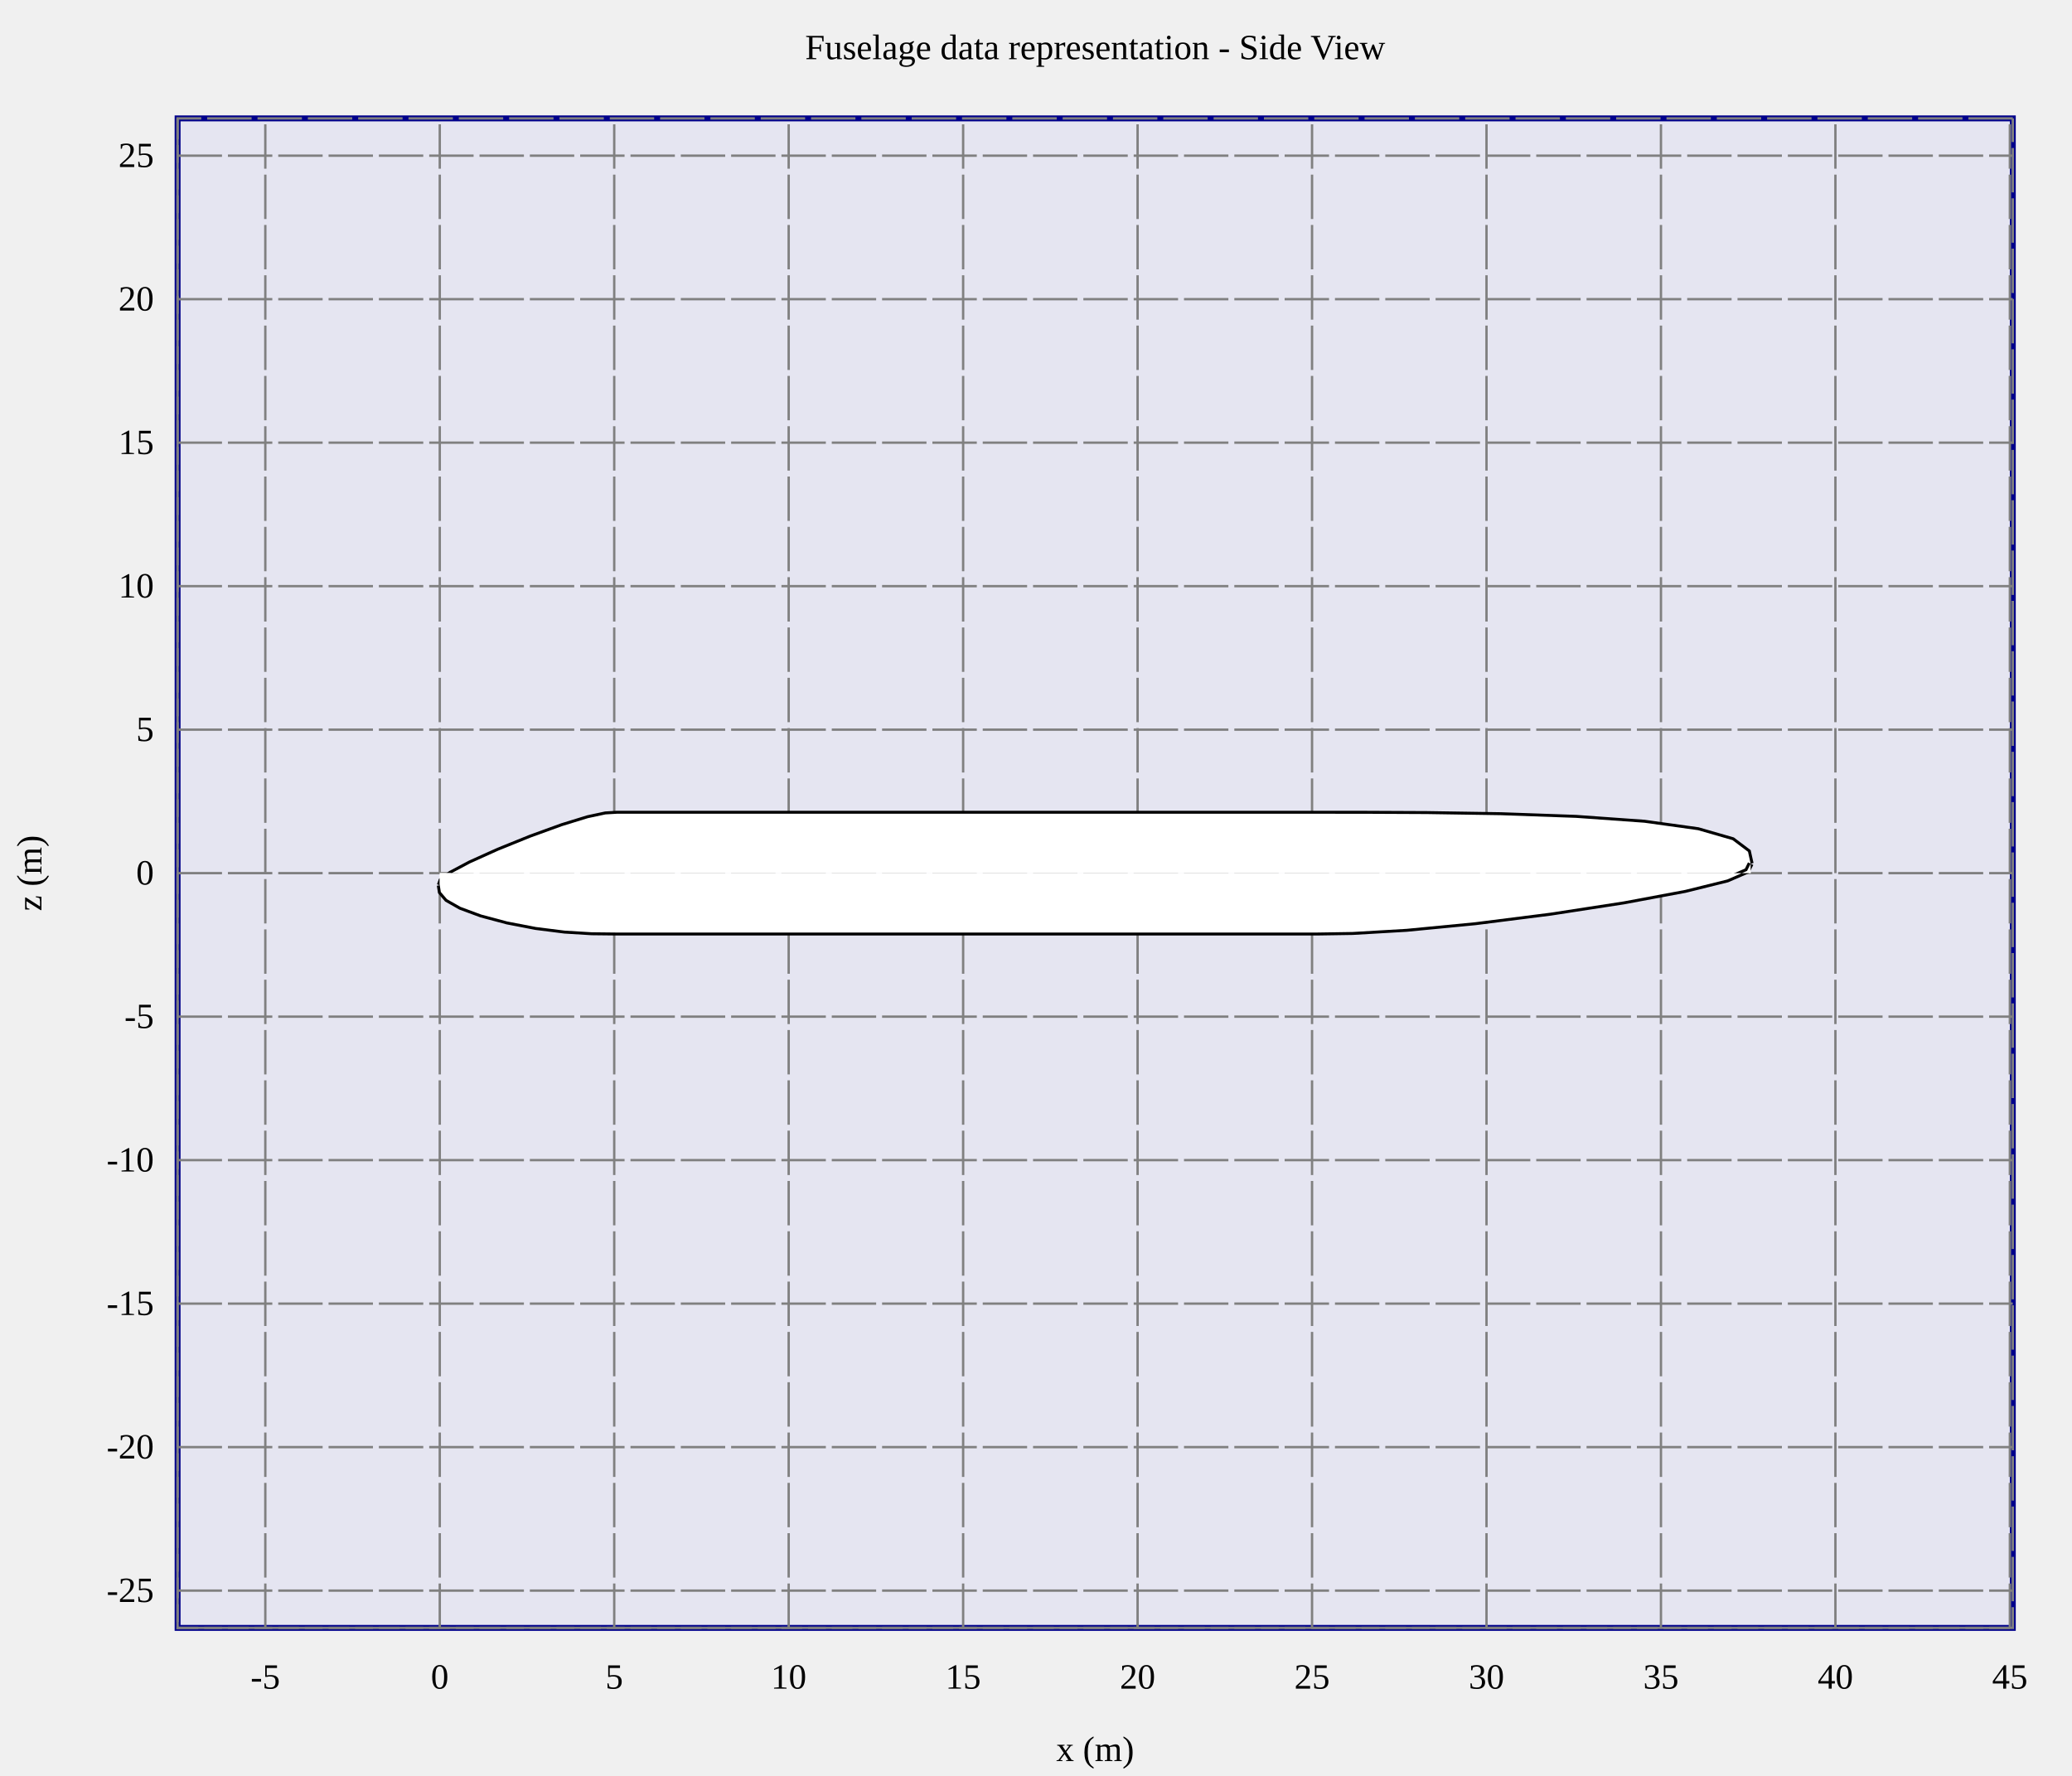
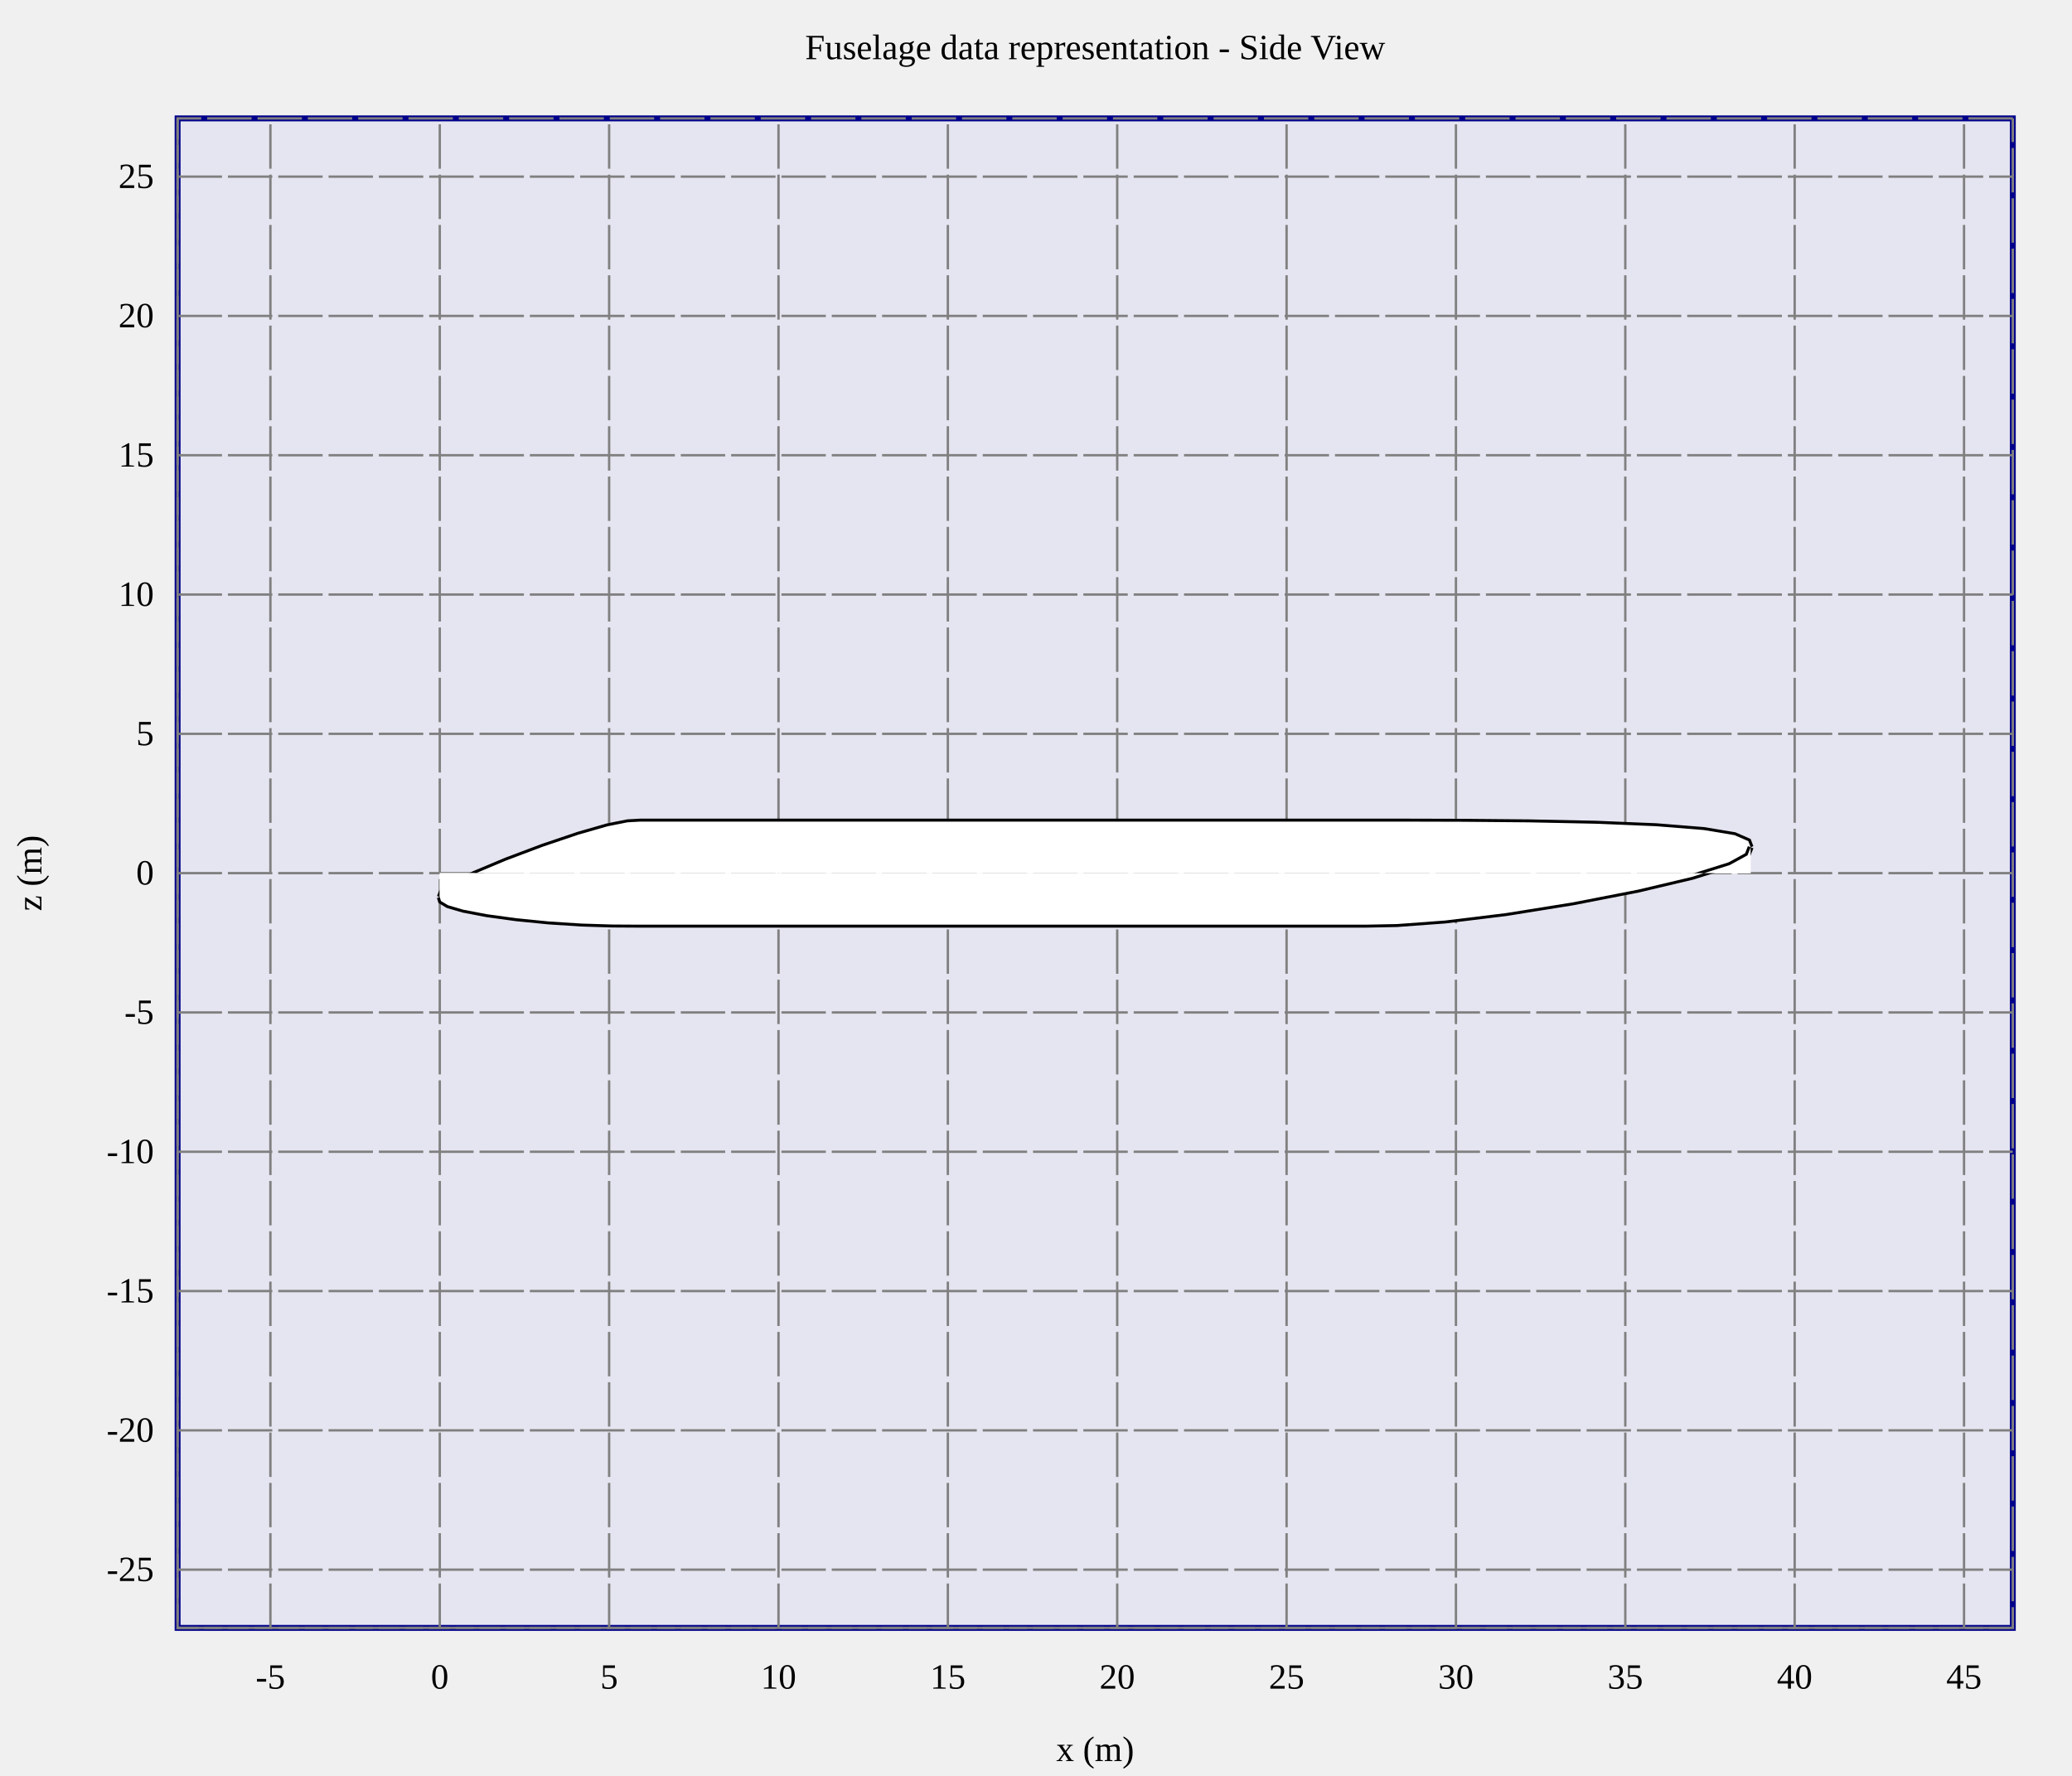
<svg xmlns="http://www.w3.org/2000/svg" id="svg" class="svg" width="700" height="600">
  <g id="page" width="700" height="600">
    <g id="graph" transform="translate(60,40)">
      <rect width="620" height="510" fill="blue" opacity="0.05" />
      <rect width="620" height="510" fill="none" opacity="1.0" style="stroke: darkblue; stroke-width: 2px;" />
      <g id="xAxis" class="axis" transform="translate(0,510)">
-         <g class="tick" transform="translate(29.63383,0)" style="opacity: 1;">
+         <g class="tick" transform="translate(31.35474,0)" style="opacity: 1;">
          <line y2="-510" x2="0" style="fill: none; stroke: rgb(128, 128, 128); stroke-width: 0.8px; stroke-dasharray: 15px, 2px; font-style: normal; font-variant-caps: normal; font-weight: normal; font-size: 10px; line-height: normal; font-family: sans-serif; shape-rendering: geometricprecision;" />
          <text dy=".71em" y="12" x="0" style="text-anchor: middle;">-5</text>
        </g>
        <g class="tick" transform="translate(88.57143,0)" style="opacity: 1;">
          <line y2="-510" x2="0" style="fill: none; stroke: rgb(128, 128, 128); stroke-width: 0.8px; stroke-dasharray: 15px, 2px; font-style: normal; font-variant-caps: normal; font-weight: normal; font-size: 10px; line-height: normal; font-family: sans-serif; shape-rendering: geometricprecision;" />
          <text dy=".71em" y="12" x="0" style="text-anchor: middle;">0</text>
        </g>
-         <g class="tick" transform="translate(147.509,0)" style="opacity: 1;">
+         <g class="tick" transform="translate(145.7881,0)" style="opacity: 1;">
          <line y2="-510" x2="0" style="fill: none; stroke: rgb(128, 128, 128); stroke-width: 0.8px; stroke-dasharray: 15px, 2px; font-style: normal; font-variant-caps: normal; font-weight: normal; font-size: 10px; line-height: normal; font-family: sans-serif; shape-rendering: geometricprecision;" />
          <text dy=".71em" y="12" x="0" style="text-anchor: middle;">5</text>
        </g>
-         <g class="tick" transform="translate(206.4466,0)" style="opacity: 1;">
+         <g class="tick" transform="translate(203.0048,0)" style="opacity: 1;">
          <line y2="-510" x2="0" style="fill: none; stroke: rgb(128, 128, 128); stroke-width: 0.8px; stroke-dasharray: 15px, 2px; font-style: normal; font-variant-caps: normal; font-weight: normal; font-size: 10px; line-height: normal; font-family: sans-serif; shape-rendering: geometricprecision;" />
          <text dy=".71em" y="12" x="0" style="text-anchor: middle;">10</text>
        </g>
-         <g class="tick" transform="translate(265.3842,0)" style="opacity: 1;">
+         <g class="tick" transform="translate(260.2215,0)" style="opacity: 1;">
          <line y2="-510" x2="0" style="fill: none; stroke: rgb(128, 128, 128); stroke-width: 0.8px; stroke-dasharray: 15px, 2px; font-style: normal; font-variant-caps: normal; font-weight: normal; font-size: 10px; line-height: normal; font-family: sans-serif; shape-rendering: geometricprecision;" />
          <text dy=".71em" y="12" x="0" style="text-anchor: middle;">15</text>
        </g>
-         <g class="tick" transform="translate(324.3218,0)" style="opacity: 1;">
+         <g class="tick" transform="translate(317.4382,0)" style="opacity: 1;">
          <line y2="-510" x2="0" style="fill: none; stroke: rgb(128, 128, 128); stroke-width: 0.8px; stroke-dasharray: 15px, 2px; font-style: normal; font-variant-caps: normal; font-weight: normal; font-size: 10px; line-height: normal; font-family: sans-serif; shape-rendering: geometricprecision;" />
          <text dy=".71em" y="12" x="0" style="text-anchor: middle;">20</text>
        </g>
-         <g class="tick" transform="translate(383.2594,0)" style="opacity: 1;">
+         <g class="tick" transform="translate(374.6549,0)" style="opacity: 1;">
          <line y2="-510" x2="0" style="fill: none; stroke: rgb(128, 128, 128); stroke-width: 0.8px; stroke-dasharray: 15px, 2px; font-style: normal; font-variant-caps: normal; font-weight: normal; font-size: 10px; line-height: normal; font-family: sans-serif; shape-rendering: geometricprecision;" />
          <text dy=".71em" y="12" x="0" style="text-anchor: middle;">25</text>
        </g>
-         <g class="tick" transform="translate(442.197,0)" style="opacity: 1;">
+         <g class="tick" transform="translate(431.8715,0)" style="opacity: 1;">
          <line y2="-510" x2="0" style="fill: none; stroke: rgb(128, 128, 128); stroke-width: 0.8px; stroke-dasharray: 15px, 2px; font-style: normal; font-variant-caps: normal; font-weight: normal; font-size: 10px; line-height: normal; font-family: sans-serif; shape-rendering: geometricprecision;" />
          <text dy=".71em" y="12" x="0" style="text-anchor: middle;">30</text>
        </g>
-         <g class="tick" transform="translate(501.1346,0)" style="opacity: 1;">
+         <g class="tick" transform="translate(489.0882,0)" style="opacity: 1;">
          <line y2="-510" x2="0" style="fill: none; stroke: rgb(128, 128, 128); stroke-width: 0.8px; stroke-dasharray: 15px, 2px; font-style: normal; font-variant-caps: normal; font-weight: normal; font-size: 10px; line-height: normal; font-family: sans-serif; shape-rendering: geometricprecision;" />
          <text dy=".71em" y="12" x="0" style="text-anchor: middle;">35</text>
        </g>
-         <g class="tick" transform="translate(560.0722,0)" style="opacity: 1;">
+         <g class="tick" transform="translate(546.3049,0)" style="opacity: 1;">
          <line y2="-510" x2="0" style="fill: none; stroke: rgb(128, 128, 128); stroke-width: 0.8px; stroke-dasharray: 15px, 2px; font-style: normal; font-variant-caps: normal; font-weight: normal; font-size: 10px; line-height: normal; font-family: sans-serif; shape-rendering: geometricprecision;" />
          <text dy=".71em" y="12" x="0" style="text-anchor: middle;">40</text>
        </g>
-         <g class="tick" transform="translate(619.0098,0)" style="opacity: 1;">
+         <g class="tick" transform="translate(603.5216,0)" style="opacity: 1;">
          <line y2="-510" x2="0" style="fill: none; stroke: rgb(128, 128, 128); stroke-width: 0.8px; stroke-dasharray: 15px, 2px; font-style: normal; font-variant-caps: normal; font-weight: normal; font-size: 10px; line-height: normal; font-family: sans-serif; shape-rendering: geometricprecision;" />
          <text dy=".71em" y="12" x="0" style="text-anchor: middle;">45</text>
        </g>
        <path class="domain" d="M0,-510V0H620V-510" style="fill: none; stroke: rgb(128, 128, 128); stroke-width: 0.8px; stroke-dasharray: 15px, 2px; font-style: normal; font-variant-caps: normal; font-weight: normal; font-size: 10px; line-height: normal; font-family: sans-serif; shape-rendering: geometricprecision;" />
      </g>
      <g id="yAxis" class="axis">
-         <g class="tick" transform="translate(0,497.4047)" style="opacity: 1;">
+         <g class="tick" transform="translate(0,490.3267)" style="opacity: 1;">
          <line x2="620" y2="0" style="fill: none; stroke: rgb(128, 128, 128); stroke-dasharray: 15px, 2px; stroke-width: 0.8px; shape-rendering: geometricprecision;" />
          <text dy=".32em" x="-8" y="0" style="text-anchor: end;">-25</text>
        </g>
-         <g class="tick" transform="translate(0,448.9237)" style="opacity: 1;">
+         <g class="tick" transform="translate(0,443.2614)" style="opacity: 1;">
          <line x2="620" y2="0" style="fill: none; stroke: rgb(128, 128, 128); stroke-dasharray: 15px, 2px; stroke-width: 0.8px; shape-rendering: geometricprecision;" />
          <text dy=".32em" x="-8" y="0" style="text-anchor: end;">-20</text>
        </g>
-         <g class="tick" transform="translate(0,400.4428)" style="opacity: 1;">
+         <g class="tick" transform="translate(0,396.196)" style="opacity: 1;">
          <line x2="620" y2="0" style="fill: none; stroke: rgb(128, 128, 128); stroke-dasharray: 15px, 2px; stroke-width: 0.8px; shape-rendering: geometricprecision;" />
          <text dy=".32em" x="-8" y="0" style="text-anchor: end;">-15</text>
        </g>
-         <g class="tick" transform="translate(0,351.9619)" style="opacity: 1;">
+         <g class="tick" transform="translate(0,349.1307)" style="opacity: 1;">
          <line x2="620" y2="0" style="fill: none; stroke: rgb(128, 128, 128); stroke-dasharray: 15px, 2px; stroke-width: 0.8px; shape-rendering: geometricprecision;" />
          <text dy=".32em" x="-8" y="0" style="text-anchor: end;">-10</text>
        </g>
-         <g class="tick" transform="translate(0,303.4809)" style="opacity: 1;">
+         <g class="tick" transform="translate(0,302.0653)" style="opacity: 1;">
          <line x2="620" y2="0" style="fill: none; stroke: rgb(128, 128, 128); stroke-dasharray: 15px, 2px; stroke-width: 0.8px; shape-rendering: geometricprecision;" />
          <text dy=".32em" x="-8" y="0" style="text-anchor: end;">-5</text>
        </g>
        <g class="tick" transform="translate(0,255)" style="opacity: 1;">
          <line x2="620" y2="0" style="fill: none; stroke: rgb(128, 128, 128); stroke-dasharray: 15px, 2px; stroke-width: 0.8px; shape-rendering: geometricprecision;" />
          <text dy=".32em" x="-8" y="0" style="text-anchor: end;">0</text>
        </g>
-         <g class="tick" transform="translate(0,206.5191)" style="opacity: 1;">
+         <g class="tick" transform="translate(0,207.9347)" style="opacity: 1;">
          <line x2="620" y2="0" style="fill: none; stroke: rgb(128, 128, 128); stroke-dasharray: 15px, 2px; stroke-width: 0.8px; shape-rendering: geometricprecision;" />
          <text dy=".32em" x="-8" y="0" style="text-anchor: end;">5</text>
        </g>
-         <g class="tick" transform="translate(0,158.0381)" style="opacity: 1;">
+         <g class="tick" transform="translate(0,160.8693)" style="opacity: 1;">
          <line x2="620" y2="0" style="fill: none; stroke: rgb(128, 128, 128); stroke-dasharray: 15px, 2px; stroke-width: 0.8px; shape-rendering: geometricprecision;" />
          <text dy=".32em" x="-8" y="0" style="text-anchor: end;">10</text>
        </g>
-         <g class="tick" transform="translate(0,109.5572)" style="opacity: 1;">
+         <g class="tick" transform="translate(0,113.804)" style="opacity: 1;">
          <line x2="620" y2="0" style="fill: none; stroke: rgb(128, 128, 128); stroke-dasharray: 15px, 2px; stroke-width: 0.8px; shape-rendering: geometricprecision;" />
          <text dy=".32em" x="-8" y="0" style="text-anchor: end;">15</text>
        </g>
-         <g class="tick" transform="translate(0,61.07628)" style="opacity: 1;">
+         <g class="tick" transform="translate(0,66.73865)" style="opacity: 1;">
          <line x2="620" y2="0" style="fill: none; stroke: rgb(128, 128, 128); stroke-dasharray: 15px, 2px; stroke-width: 0.8px; shape-rendering: geometricprecision;" />
          <text dy=".32em" x="-8" y="0" style="text-anchor: end;">20</text>
        </g>
-         <g class="tick" transform="translate(0,12.59535)" style="opacity: 1;">
+         <g class="tick" transform="translate(0,19.67331)" style="opacity: 1;">
          <line x2="620" y2="0" style="fill: none; stroke: rgb(128, 128, 128); stroke-dasharray: 15px, 2px; stroke-width: 0.8px; shape-rendering: geometricprecision;" />
          <text dy=".32em" x="-8" y="0" style="text-anchor: end;">25</text>
        </g>
        <path class="domain" d="M620,0H0V510H620" style="fill: none; stroke: rgb(128, 128, 128); stroke-dasharray: 15px, 2px; stroke-width: 0.8px; shape-rendering: geometricprecision;" />
      </g>
      <g id="xy" class="xy">
-         <path id="line" d="M88.571,259.101L89.127,257.565L92.289,255.148L98.905,251.641L108.4,247.363L119.325,242.946L129.905,239.107L138.58,236.432L144.557,235.154L148.357,234.929L213.9,234.929L292.729,234.929L384.843,234.929L400.515,234.936L422.014,235.034L446.976,235.415L472.471,236.318L495.523,237.963L513.633,240.48L525.302,243.842L530.547,247.795L531.429,251.791" class="line" style="fill:none; stroke:black; stroke-width:2" />
-         <path id="area" d="M88.571,259.101L89.127,257.565L92.289,255.148L98.905,251.641L108.4,247.363L119.325,242.946L129.905,239.107L138.58,236.432L144.557,235.154L148.357,234.929L213.9,234.929L292.729,234.929L384.843,234.929L400.515,234.936L422.014,235.034L446.976,235.415L472.471,236.318L495.523,237.963L513.633,240.48L525.302,243.842L530.547,247.795L531.429,251.791L531.429,255L530.547,255L525.302,255L513.633,255L495.523,255L472.471,255L446.976,255L422.014,255L400.515,255L384.843,255L292.729,255L213.9,255L148.357,255L144.557,255L138.58,255L129.905,255L119.325,255L108.4,255L98.905,255L92.289,255L89.127,255L88.571,255Z" class="area" style="fill:white;" opacity="1" />
+         <path id="line" d="M88.571,263.095L89.201,261.474L92.785,258.923L100.283,255.222L111.044,250.708L123.426,246.046L135.416,241.995L145.247,239.172L152.022,237.823L156.329,237.586L222.905,237.586L304.538,237.586L401.229,237.586L415.148,237.589L434.244,237.64L456.416,237.835L479.061,238.299L499.536,239.144L515.622,240.437L525.987,242.163L530.646,244.194L531.429,246.246" class="line" style="fill:none; stroke:black; stroke-width:2" />
+         <path id="area" d="M88.571,263.095L89.201,261.474L92.785,258.923L100.283,255.222L111.044,250.708L123.426,246.046L135.416,241.995L145.247,239.172L152.022,237.823L156.329,237.586L222.905,237.586L304.538,237.586L401.229,237.586L415.148,237.589L434.244,237.64L456.416,237.835L479.061,238.299L499.536,239.144L515.622,240.437L525.987,242.163L530.646,244.194L531.429,246.246L531.429,255L530.646,255L525.987,255L515.622,255L499.536,255L479.061,255L456.416,255L434.244,255L415.148,255L401.229,255L304.538,255L222.905,255L156.329,255L152.022,255L145.247,255L135.416,255L123.426,255L111.044,255L100.283,255L92.785,255L89.201,255L88.571,255Z" class="area" style="fill:white;" opacity="1" />
      </g>
      <g id="xy" class="xy">
-         <path id="line" d="M88.571,259.101L88.927,261.363L91.014,263.8L95.583,266.396L102.568,268.986L111.352,271.332L121.048,273.198L130.766,274.419L139.892,274.976L148.357,275.071L213.9,275.071L292.729,275.071L384.843,275.071L396.922,274.883L415.242,273.816L438.386,271.584L463.886,268.351L488.606,264.541L509.326,260.662L523.505,257.149L530.242,254.226L531.429,251.791" class="line" style="fill:none; stroke:black; stroke-width:2" />
-         <path id="area" d="M88.571,259.101L88.927,261.363L91.014,263.8L95.583,266.396L102.568,268.986L111.352,271.332L121.048,273.198L130.766,274.419L139.892,274.976L148.357,275.071L213.9,275.071L292.729,275.071L384.843,275.071L396.922,274.883L415.242,273.816L438.386,271.584L463.886,268.351L488.606,264.541L509.326,260.662L523.505,257.149L530.242,254.226L531.429,251.791L531.429,255L530.242,255L523.505,255L509.326,255L488.606,255L463.886,255L438.386,255L415.242,255L396.922,255L384.843,255L292.729,255L213.9,255L148.357,255L139.892,255L130.766,255L121.048,255L111.352,255L102.568,255L95.583,255L91.014,255L88.927,255L88.571,255Z" class="area" style="fill:white;" opacity="1" />
+         <path id="line" d="M88.571,263.095L88.974,264.415L91.339,265.837L96.518,267.352L104.434,268.863L114.39,270.233L125.378,271.321L136.392,272.034L146.735,272.359L156.329,272.414L222.905,272.414L304.538,272.414L401.229,272.414L411.957,272.203L428.229,271.004L448.786,268.494L471.436,264.86L493.393,260.578L511.797,256.218L524.391,252.268L530.375,248.983L531.429,246.246" class="line" style="fill:none; stroke:black; stroke-width:2" />
+         <path id="area" d="M88.571,263.095L88.974,264.415L91.339,265.837L96.518,267.352L104.434,268.863L114.39,270.233L125.378,271.321L136.392,272.034L146.735,272.359L156.329,272.414L222.905,272.414L304.538,272.414L401.229,272.414L411.957,272.203L428.229,271.004L448.786,268.494L471.436,264.86L493.393,260.578L511.797,256.218L524.391,252.268L530.375,248.983L531.429,246.246L531.429,255L530.375,255L524.391,255L511.797,255L493.393,255L471.436,255L448.786,255L428.229,255L411.957,255L401.229,255L304.538,255L222.905,255L156.329,255L146.735,255L136.392,255L125.378,255L114.39,255L104.434,255L96.518,255L91.339,255L88.974,255L88.571,255Z" class="area" style="fill:white;" opacity="1" />
      </g>
    </g>
  </g>
  <text class="x label" text-anchor="middle" x="370" y="595">x (m)</text>
  <text class="y label" text-anchor="middle" x="-295" y="5" dy=".75em" transform="rotate(-90)">z (m)</text>
  <text class="title" text-anchor="middle" x="370" y="20">Fuselage data representation - Side View</text>
</svg>
